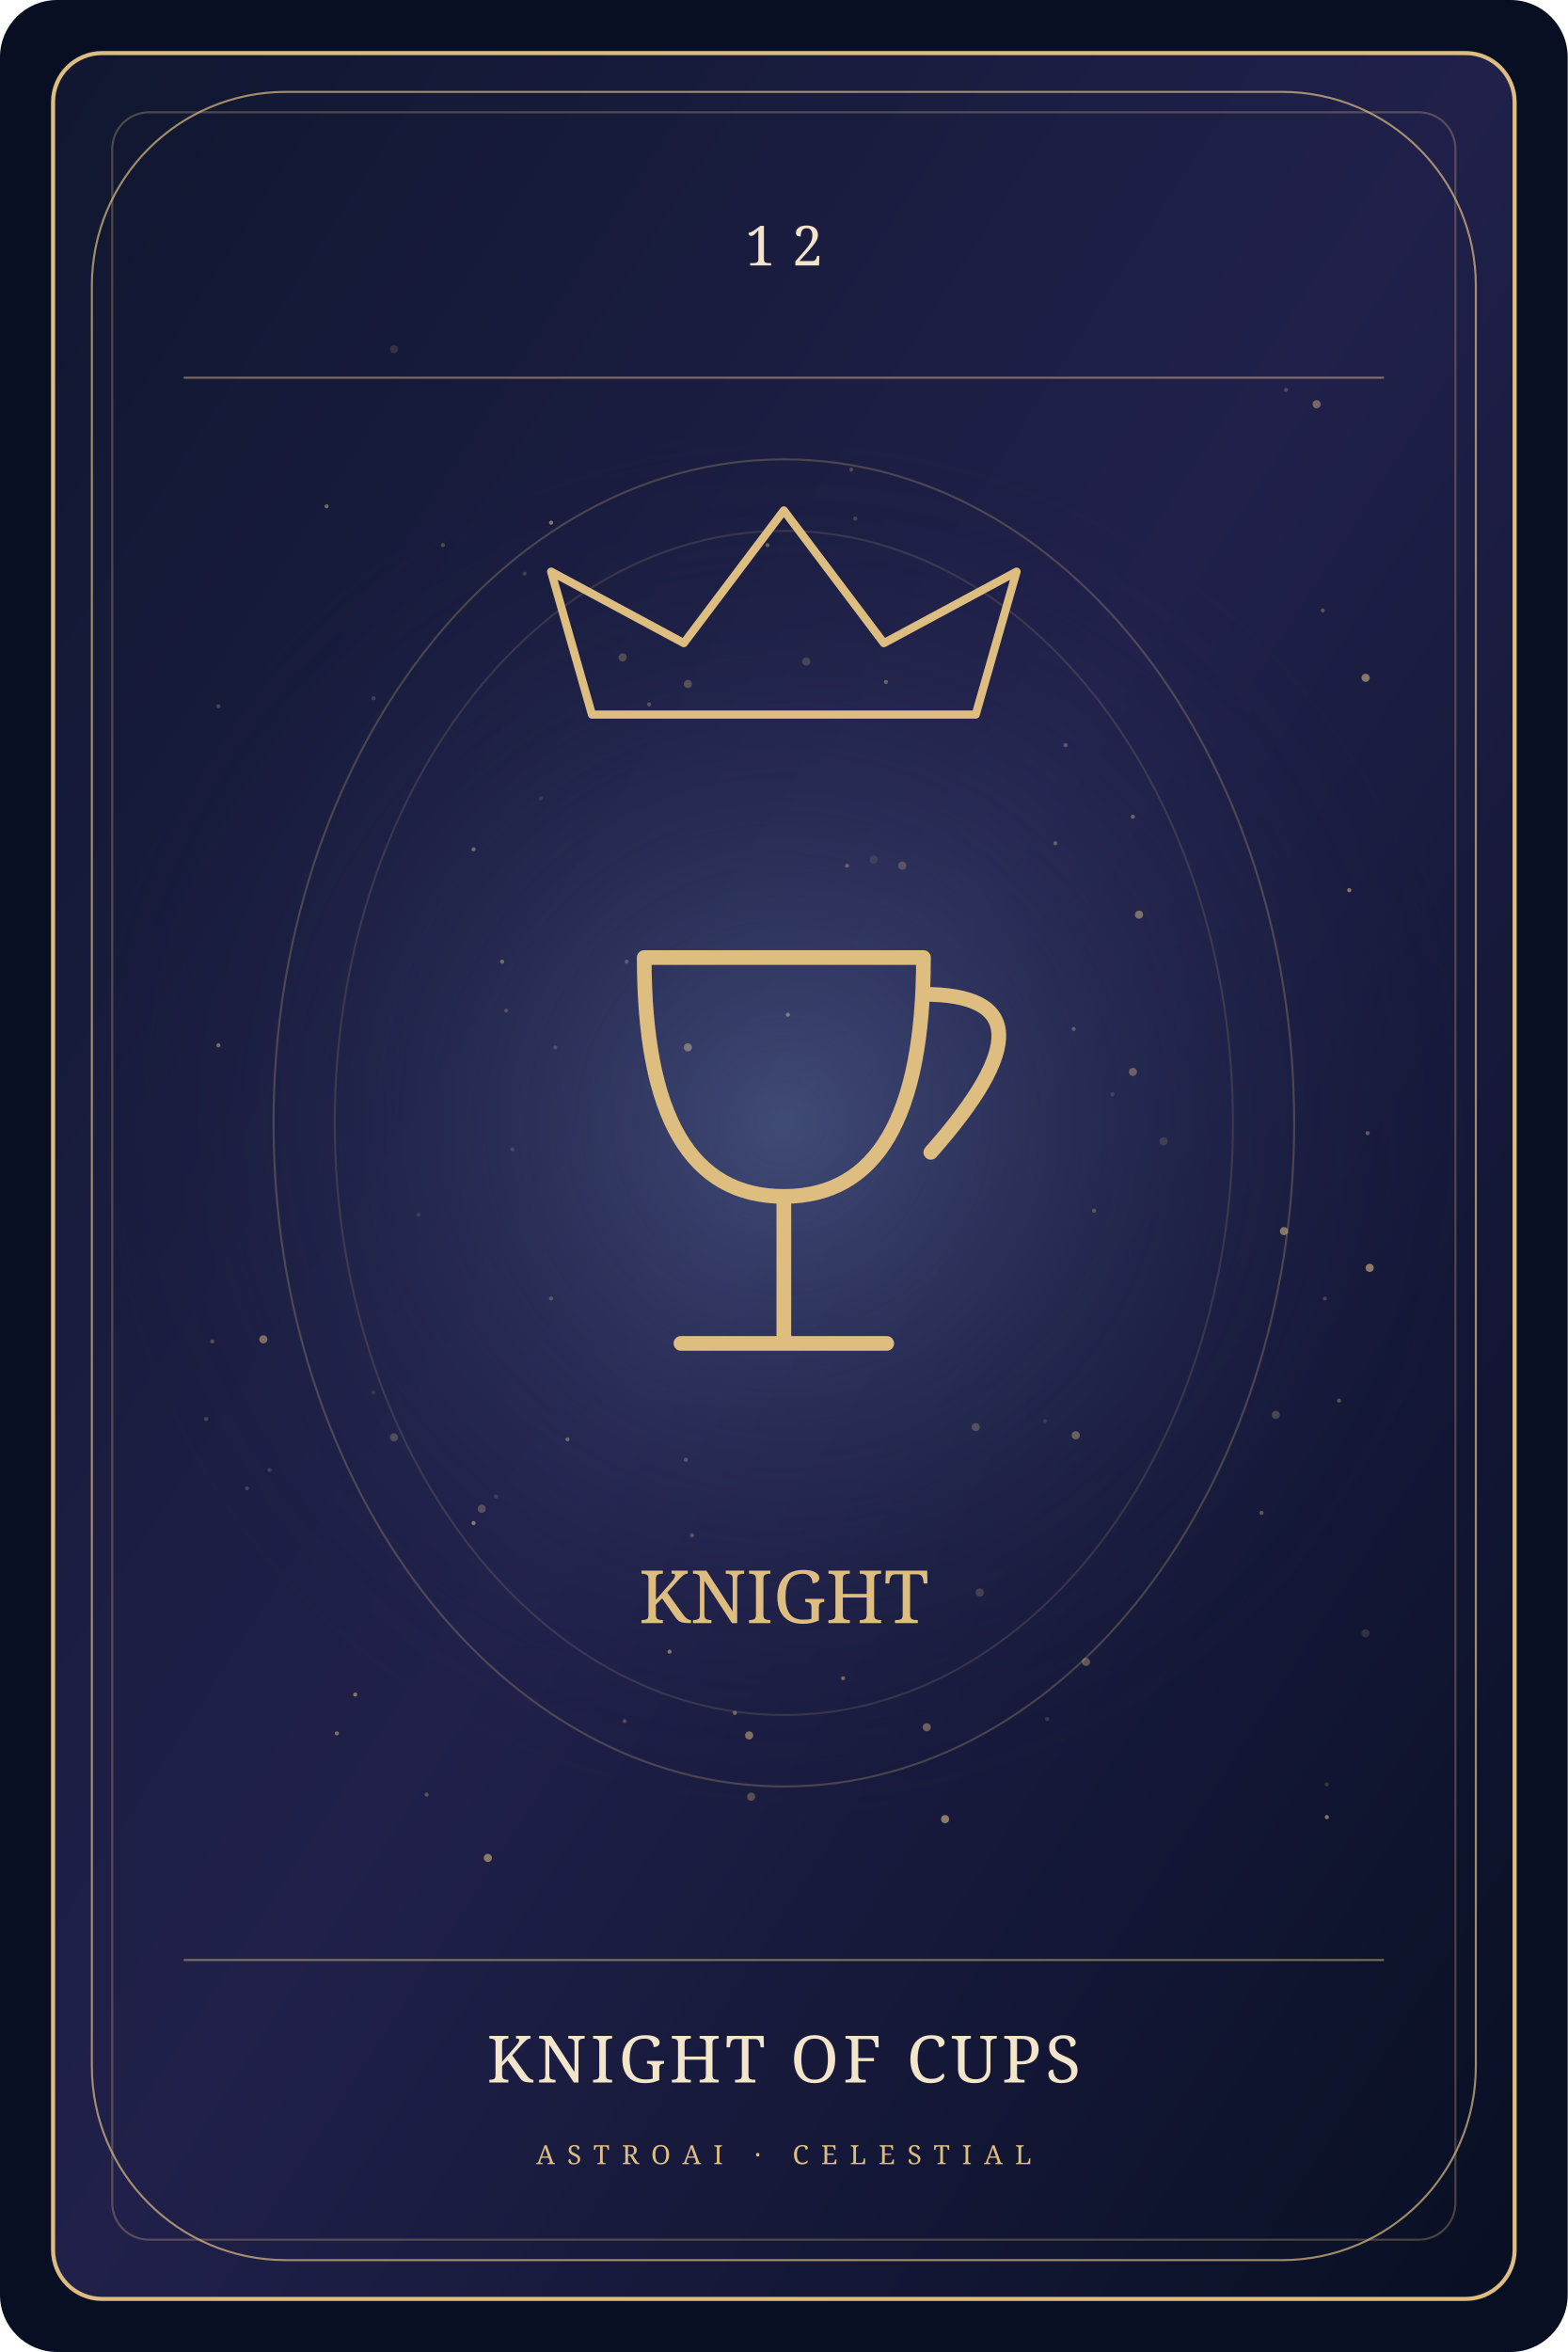
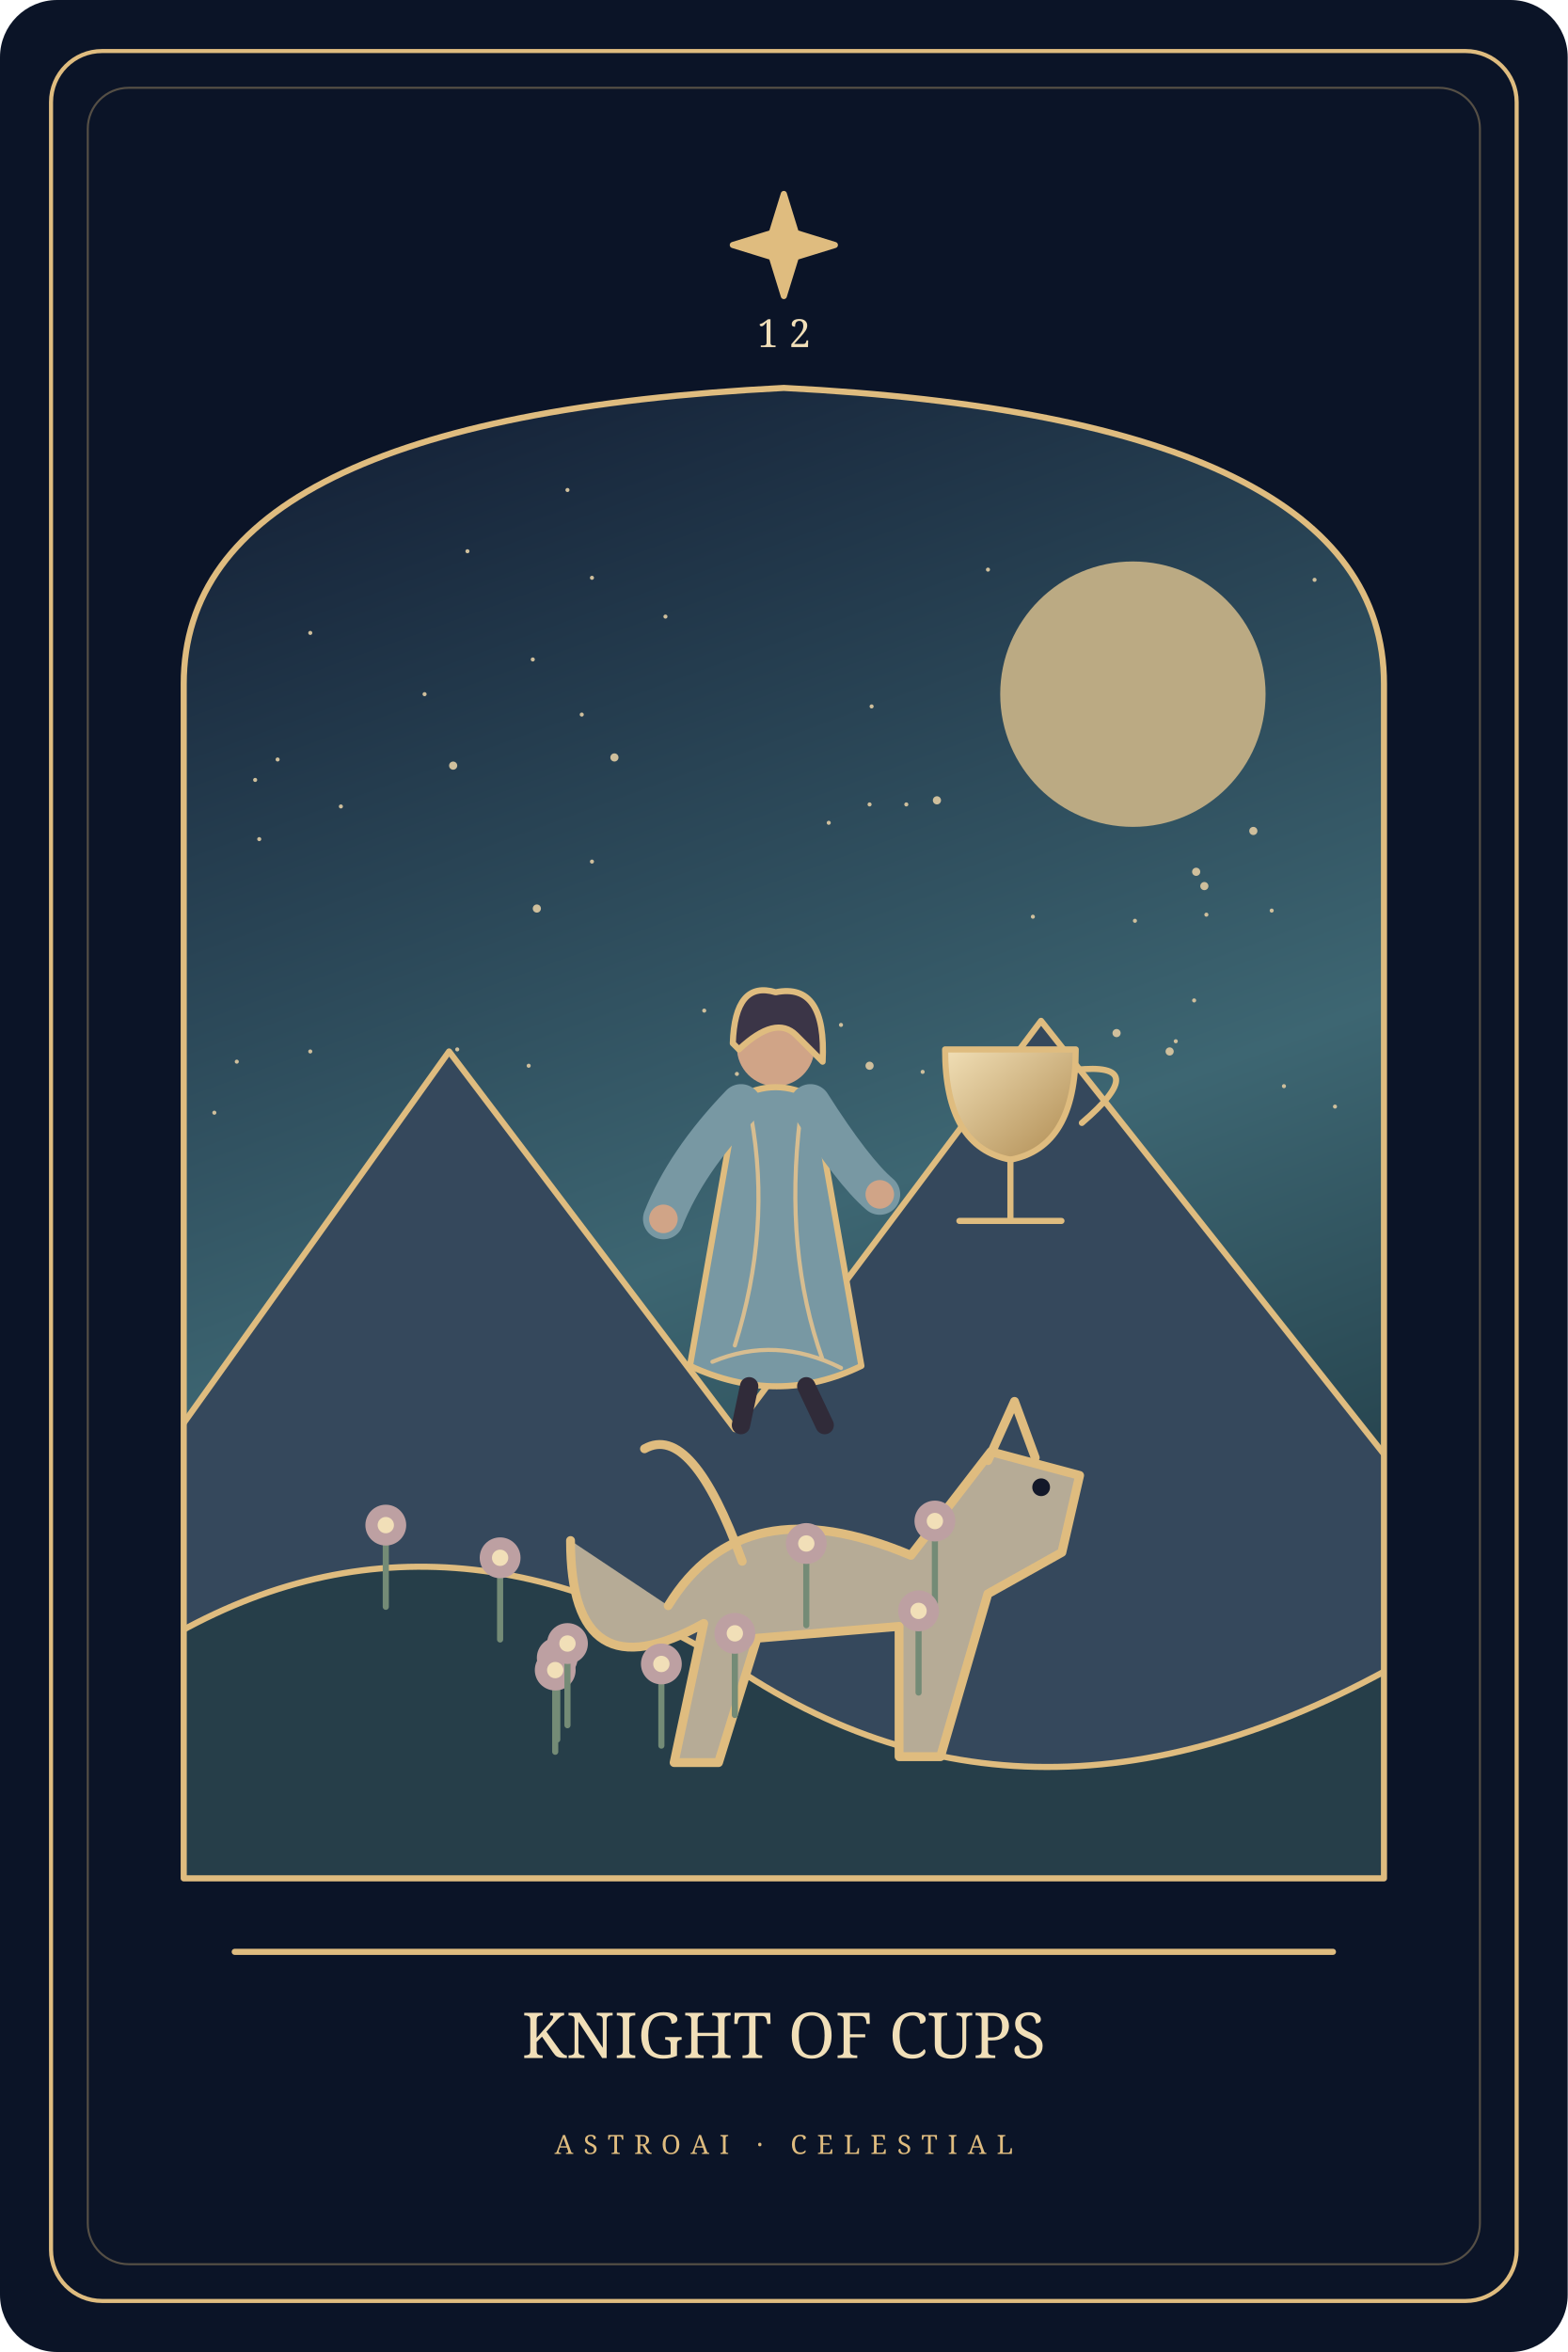
<svg xmlns="http://www.w3.org/2000/svg" width="768" height="1152" viewBox="0 0 768 1152" role="img" aria-label="Knight of Cups">
  <defs>
-     <linearGradient id="bg" x2="1" y2="1">
-       <stop stop-color="#10172f" />
-       <stop offset=".5" stop-color="#20204a" />
-       <stop offset="1" stop-color="#080f23" />
+     <linearGradient id="sky" x2=".3" y2="1">
+       <stop stop-color="#101a31" />
+       <stop offset=".65" stop-color="#3d6672" />
+       <stop offset="1" stop-color="#213c46" />
    </linearGradient>
-     <radialGradient id="halo">
-       <stop stop-color="#677fac" stop-opacity=".45" />
-       <stop offset="1" stop-color="#20204a" stop-opacity="0" />
-     </radialGradient>
+     <linearGradient id="metal" x2="1" y2="1">
+       <stop stop-color="#f1dfb6" />
+       <stop offset="1" stop-color="#af8b51" />
+     </linearGradient>
+     <clipPath id="scene">
+       <path d="M90 920V335Q90 205 384 190Q678 205 678 335V920Z" />
+     </clipPath>
  </defs>
-   <rect width="768" height="1152" rx="28" fill="#080f23" />
-   <rect x="26" y="26" width="716" height="1100" rx="24" fill="url(#bg)" stroke="#debd81" stroke-width="2" />
-   <rect x="45" y="45" width="678" height="1062" rx="95" fill="none" stroke="#debd81" opacity=".7" />
-   <rect x="55" y="55" width="658" height="1042" rx="18" fill="none" stroke="#debd81" opacity=".3" />
-   <g fill="#debd81">
-     <circle cx="306" cy="843" r="1" opacity="0.29" />
-     <circle cx="193" cy="171" r="2" opacity="0.15" />
-     <circle cx="442" cy="424" r="2" opacity="0.33" />
-     <circle cx="536" cy="593" r="1" opacity="0.38" />
-     <circle cx="174" cy="830" r="1" opacity="0.57" />
-     <circle cx="671" cy="621" r="2" opacity="0.63" />
-     <circle cx="670" cy="555" r="1" opacity="0.41" />
-     <circle cx="217" cy="267" r="1" opacity="0.30" />
-     <circle cx="532" cy="814" r="2" opacity="0.40" />
-     <circle cx="649" cy="636" r="1" opacity="0.27" />
-     <circle cx="415" cy="424" r="1" opacity="0.44" />
-     <circle cx="527" cy="703" r="2" opacity="0.46" />
-     <circle cx="272" cy="513" r="1" opacity="0.29" />
-     <circle cx="570" cy="559" r="2" opacity="0.21" />
-     <circle cx="428" cy="421" r="2" opacity="0.16" />
-     <circle cx="183" cy="342" r="1" opacity="0.24" />
-     <circle cx="239" cy="910" r="2" opacity="0.57" />
-     <circle cx="270" cy="256" r="1" opacity="0.60" />
-     <circle cx="205" cy="595" r="1" opacity="0.18" />
-     <circle cx="386" cy="497" r="1" opacity="0.64" />
-     <circle cx="209" cy="879" r="1" opacity="0.31" />
-     <circle cx="368" cy="880" r="2" opacity="0.32" />
-     <circle cx="478" cy="699" r="2" opacity="0.33" />
-     <circle cx="107" cy="512" r="1" opacity="0.55" />
-     <circle cx="656" cy="686" r="1" opacity="0.36" />
-     <circle cx="132" cy="720" r="1" opacity="0.23" />
-     <circle cx="307" cy="471" r="1" opacity="0.39" />
-     <circle cx="517" cy="413" r="1" opacity="0.44" />
-     <circle cx="630" cy="191" r="1" opacity="0.27" />
-     <circle cx="376" cy="267" r="1" opacity="0.42" />
-     <circle cx="305" cy="322" r="2" opacity="0.31" />
-     <circle cx="318" cy="345" r="1" opacity="0.36" />
-     <circle cx="265" cy="391" r="1" opacity="0.17" />
-     <circle cx="246" cy="471" r="1" opacity="0.55" />
-     <circle cx="669" cy="800" r="2" opacity="0.16" />
-     <circle cx="337" cy="335" r="2" opacity="0.34" />
-     <circle cx="526" cy="504" r="1" opacity="0.41" />
-     <circle cx="629" cy="603" r="2" opacity="0.61" />
-     <circle cx="480" cy="780" r="2" opacity="0.24" />
-     <circle cx="417" cy="230" r="1" opacity="0.28" />
-     <circle cx="558" cy="448" r="2" opacity="0.58" />
-     <circle cx="454" cy="846" r="2" opacity="0.45" />
-     <circle cx="645" cy="198" r="2" opacity="0.45" />
-     <circle cx="555" cy="400" r="1" opacity="0.47" />
-     <circle cx="661" cy="436" r="1" opacity="0.61" />
-     <circle cx="160" cy="248" r="1" opacity="0.47" />
-     <circle cx="512" cy="696" r="1" opacity="0.18" />
-     <circle cx="251" cy="563" r="1" opacity="0.23" />
-     <circle cx="522" cy="365" r="1" opacity="0.39" />
-     <circle cx="513" cy="842" r="1" opacity="0.21" />
-     <circle cx="419" cy="254" r="1" opacity="0.26" />
-     <circle cx="360" cy="839" r="1" opacity="0.48" />
-     <circle cx="236" cy="739" r="2" opacity="0.33" />
-     <circle cx="463" cy="891" r="2" opacity="0.60" />
-     <circle cx="545" cy="536" r="1" opacity="0.22" />
-     <circle cx="129" cy="656" r="2" opacity="0.54" />
-     <circle cx="232" cy="746" r="1" opacity="0.64" />
-     <circle cx="555" cy="525" r="2" opacity="0.46" />
-     <circle cx="121" cy="729" r="1" opacity="0.24" />
-     <circle cx="648" cy="299" r="1" opacity="0.32" />
-     <circle cx="232" cy="416" r="1" opacity="0.53" />
-     <circle cx="413" cy="822" r="1" opacity="0.51" />
-     <circle cx="243" cy="733" r="1" opacity="0.21" />
-     <circle cx="650" cy="890" r="1" opacity="0.58" />
-     <circle cx="650" cy="874" r="1" opacity="0.21" />
-     <circle cx="107" cy="346" r="1" opacity="0.26" />
-     <circle cx="104" cy="657" r="1" opacity="0.34" />
-     <circle cx="395" cy="324" r="2" opacity="0.24" />
-     <circle cx="193" cy="704" r="2" opacity="0.30" />
-     <circle cx="270" cy="636" r="1" opacity="0.37" />
-     <circle cx="183" cy="682" r="1" opacity="0.15" />
-     <circle cx="328" cy="809" r="1" opacity="0.61" />
-     <circle cx="434" cy="334" r="1" opacity="0.48" />
-     <circle cx="625" cy="693" r="2" opacity="0.28" />
-     <circle cx="278" cy="705" r="1" opacity="0.51" />
-     <circle cx="669" cy="332" r="2" opacity="0.56" />
-     <circle cx="248" cy="495" r="1" opacity="0.31" />
-     <circle cx="337" cy="513" r="2" opacity="0.61" />
-     <circle cx="336" cy="715" r="1" opacity="0.38" />
-     <circle cx="257" cy="281" r="1" opacity="0.22" />
-     <circle cx="367" cy="850" r="2" opacity="0.55" />
-     <circle cx="618" cy="741" r="1" opacity="0.41" />
-     <circle cx="101" cy="695" r="1" opacity="0.25" />
-     <circle cx="339" cy="752" r="1" opacity="0.36" />
-     <circle cx="165" cy="849" r="1" opacity="0.51" />
+   <rect width="768" height="1152" rx="28" fill="#0b1427" />
+   <rect x="25" y="25" width="718" height="1102" rx="25" fill="none" stroke="#dfbc7f" stroke-width="2" />
+   <rect x="43" y="43" width="682" height="1066" rx="20" fill="none" stroke="#dfbc7f" stroke-opacity=".35" />
+   <g clip-path="url(#scene)">
+     <rect x="85" y="185" width="600" height="740" fill="url(#sky)" />
+     <circle cx="326" cy="302" r="1" fill="#cfbf9c" stroke="none" stroke-width="2" />
+     <circle cx="644" cy="284" r="1" fill="#cfbf9c" stroke="none" stroke-width="2" />
+     <circle cx="105" cy="545" r="1" fill="#cfbf9c" stroke="none" stroke-width="2" />
+     <circle cx="379" cy="524" r="1" fill="#cfbf9c" stroke="none" stroke-width="2" />
+     <circle cx="556" cy="451" r="1" fill="#cfbf9c" stroke="none" stroke-width="2" />
+     <circle cx="585" cy="490" r="1" fill="#cfbf9c" stroke="none" stroke-width="2" />
+     <circle cx="550" cy="309" r="2" fill="#cfbf9c" stroke="none" stroke-width="2" />
+     <circle cx="576" cy="510" r="1" fill="#cfbf9c" stroke="none" stroke-width="2" />
+     <circle cx="510" cy="363" r="2" fill="#cfbf9c" stroke="none" stroke-width="2" />
+     <circle cx="577" cy="296" r="1" fill="#cfbf9c" stroke="none" stroke-width="2" />
+     <circle cx="125" cy="382" r="1" fill="#cfbf9c" stroke="none" stroke-width="2" />
+     <circle cx="614" cy="407" r="2" fill="#cfbf9c" stroke="none" stroke-width="2" />
+     <circle cx="591" cy="448" r="1" fill="#cfbf9c" stroke="none" stroke-width="2" />
+     <circle cx="167" cy="395" r="1" fill="#cfbf9c" stroke="none" stroke-width="2" />
+     <circle cx="361" cy="526" r="1" fill="#cfbf9c" stroke="none" stroke-width="2" />
+     <circle cx="547" cy="506" r="2" fill="#cfbf9c" stroke="none" stroke-width="2" />
+     <circle cx="261" cy="323" r="1" fill="#cfbf9c" stroke="none" stroke-width="2" />
+     <circle cx="136" cy="372" r="1" fill="#cfbf9c" stroke="none" stroke-width="2" />
+     <circle cx="590" cy="434" r="2" fill="#cfbf9c" stroke="none" stroke-width="2" />
+     <circle cx="224" cy="514" r="1" fill="#cfbf9c" stroke="none" stroke-width="2" />
+     <circle cx="376" cy="504" r="1" fill="#cfbf9c" stroke="none" stroke-width="2" />
+     <circle cx="484" cy="279" r="1" fill="#cfbf9c" stroke="none" stroke-width="2" />
+     <circle cx="520" cy="317" r="1" fill="#cfbf9c" stroke="none" stroke-width="2" />
+     <circle cx="259" cy="522" r="1" fill="#cfbf9c" stroke="none" stroke-width="2" />
+     <circle cx="290" cy="283" r="1" fill="#cfbf9c" stroke="none" stroke-width="2" />
+     <circle cx="629" cy="532" r="1" fill="#cfbf9c" stroke="none" stroke-width="2" />
+     <circle cx="550" cy="330" r="1" fill="#cfbf9c" stroke="none" stroke-width="2" />
+     <circle cx="406" cy="403" r="1" fill="#cfbf9c" stroke="none" stroke-width="2" />
+     <circle cx="229" cy="270" r="1" fill="#cfbf9c" stroke="none" stroke-width="2" />
+     <circle cx="301" cy="371" r="2" fill="#cfbf9c" stroke="none" stroke-width="2" />
+     <circle cx="444" cy="394" r="1" fill="#cfbf9c" stroke="none" stroke-width="2" />
+     <circle cx="654" cy="542" r="1" fill="#cfbf9c" stroke="none" stroke-width="2" />
+     <circle cx="127" cy="411" r="1" fill="#cfbf9c" stroke="none" stroke-width="2" />
+     <circle cx="573" cy="515" r="2" fill="#cfbf9c" stroke="none" stroke-width="2" />
+     <circle cx="506" cy="449" r="1" fill="#cfbf9c" stroke="none" stroke-width="2" />
+     <circle cx="152" cy="515" r="1" fill="#cfbf9c" stroke="none" stroke-width="2" />
+     <circle cx="278" cy="240" r="1" fill="#cfbf9c" stroke="none" stroke-width="2" />
+     <circle cx="426" cy="394" r="1" fill="#cfbf9c" stroke="none" stroke-width="2" />
+     <circle cx="623" cy="446" r="1" fill="#cfbf9c" stroke="none" stroke-width="2" />
+     <circle cx="452" cy="525" r="1" fill="#cfbf9c" stroke="none" stroke-width="2" />
+     <circle cx="650" cy="250" r="1" fill="#cfbf9c" stroke="none" stroke-width="2" />
+     <circle cx="345" cy="495" r="1" fill="#cfbf9c" stroke="none" stroke-width="2" />
+     <circle cx="222" cy="375" r="2" fill="#cfbf9c" stroke="none" stroke-width="2" />
+     <circle cx="208" cy="340" r="1" fill="#cfbf9c" stroke="none" stroke-width="2" />
+     <circle cx="427" cy="346" r="1" fill="#cfbf9c" stroke="none" stroke-width="2" />
+     <circle cx="263" cy="445" r="2" fill="#cfbf9c" stroke="none" stroke-width="2" />
+     <circle cx="285" cy="350" r="1" fill="#cfbf9c" stroke="none" stroke-width="2" />
+     <circle cx="152" cy="310" r="1" fill="#cfbf9c" stroke="none" stroke-width="2" />
+     <circle cx="426" cy="522" r="2" fill="#cfbf9c" stroke="none" stroke-width="2" />
+     <circle cx="116" cy="520" r="1" fill="#cfbf9c" stroke="none" stroke-width="2" />
+     <circle cx="290" cy="422" r="1" fill="#cfbf9c" stroke="none" stroke-width="2" />
+     <circle cx="459" cy="392" r="2" fill="#cfbf9c" stroke="none" stroke-width="2" />
+     <circle cx="412" cy="502" r="1" fill="#cfbf9c" stroke="none" stroke-width="2" />
+     <circle cx="586" cy="427" r="2" fill="#cfbf9c" stroke="none" stroke-width="2" />
+     <circle cx="555" cy="340" r="65" fill="#bbaa83" stroke="none" stroke-width="2" />
+     <path d="M70 725L220 515L360 700L510 500L700 740V930H70Z" fill="#35485c" stroke="#dfbc7f" stroke-width="3" stroke-linecap="round" stroke-linejoin="round" />
+     <path d="M70 810Q210 720 365 820T710 800V950H70Z" fill="#263e49" stroke="#dfbc7f" stroke-width="3" stroke-linecap="round" stroke-linejoin="round" />
+     <g transform="translate(410 785) scale(1.45)">
+       <path d="M-57 1Q-32 -40 25 -16L52 -51L82 -43L76 -17L51 -3L35 52H21L21 8L-27 12L-40 54H-55L-45 7Q-90 32 -90 -21" fill="#b6ab96" stroke="#dfbc7f" stroke-width="3" stroke-linecap="round" stroke-linejoin="round" />
+       <path d="M51 -48L60 -68L67 -49M-32 -14Q-49 -61 -65 -52" fill="none" stroke="#dfbc7f" stroke-width="3" stroke-linecap="round" stroke-linejoin="round" />
+       <circle cx="69" cy="-39" r="3" fill="#131829" stroke="none" stroke-width="2" />
+     </g>
+     <g transform="translate(380 605) scale(1)">
+       <circle cx="0" cy="-92" r="19" fill="#d0a487" stroke="none" stroke-width="2" />
+       <path d="M-21 -94Q-20 -125 0 -119Q25 -124 23 -85L10 -98Q0 -108 -18 -91Z" fill="#3b3547" stroke="#dfbc7f" stroke-width="3" stroke-linecap="round" stroke-linejoin="round" />
+       <path d="M-19 -67Q0 -78 19 -67L42 64Q1 84 -42 64Z" fill="#7898a3" stroke="#dfbc7f" stroke-width="3" stroke-linecap="round" stroke-linejoin="round" />
+       <path d="M-12 -58Q-2 -3 -20 54M12 -58Q4 8 23 61M-31 62Q0 49 32 65" fill="none" stroke="#d7bd90" stroke-width="2" stroke-linecap="round" stroke-linejoin="round" />
+       <path d="M-17 -64Q-44 -36 -55 -8M17 -64Q38 -31 51 -20" fill="none" stroke="#7898a3" stroke-width="20" stroke-linecap="round" stroke-linejoin="round" />
+       <circle cx="-55" cy="-8" r="7" fill="#d0a487" stroke="none" stroke-width="2" />
+       <circle cx="51" cy="-20" r="7" fill="#d0a487" stroke="none" stroke-width="2" />
+       <path d="M-13 74L-17 93" fill="none" stroke="#302b39" stroke-width="9" stroke-linecap="round" stroke-linejoin="round" />
+       <path d="M15 74L24 93" fill="none" stroke="#302b39" stroke-width="9" stroke-linecap="round" stroke-linejoin="round" />
+     </g>
+     <g transform="translate(495 550) scale(1)">
+       <path d="M-32 -36H32Q32 12 0 18Q-32 12 -32 -36Z" fill="url(#metal)" stroke="#dfbc7f" stroke-width="3" stroke-linecap="round" stroke-linejoin="round" />
+       <path d="M32 -26Q70 -30 35 0M0 18V48M-25 48H25" fill="none" stroke="#dfbc7f" stroke-width="3" stroke-linecap="round" stroke-linejoin="round" />
+     </g>
+     <path d="M245 803L245 768" fill="none" stroke="#748b76" stroke-width="3" stroke-linecap="round" stroke-linejoin="round" />
+     <circle cx="245" cy="763" r="10" fill="#bda0a2" stroke="none" stroke-width="2" />
+     <circle cx="245" cy="763" r="4" fill="#f1dfb8" stroke="none" stroke-width="2" />
+     <path d="M273 852L273 817" fill="none" stroke="#748b76" stroke-width="3" stroke-linecap="round" stroke-linejoin="round" />
+     <circle cx="273" cy="812" r="10" fill="#bda0a2" stroke="none" stroke-width="2" />
+     <circle cx="273" cy="812" r="4" fill="#f1dfb8" stroke="none" stroke-width="2" />
+     <path d="M189 787L189 752" fill="none" stroke="#748b76" stroke-width="3" stroke-linecap="round" stroke-linejoin="round" />
+     <circle cx="189" cy="747" r="10" fill="#bda0a2" stroke="none" stroke-width="2" />
+     <circle cx="189" cy="747" r="4" fill="#f1dfb8" stroke="none" stroke-width="2" />
+     <path d="M458 785L458 750" fill="none" stroke="#748b76" stroke-width="3" stroke-linecap="round" stroke-linejoin="round" />
+     <circle cx="458" cy="745" r="10" fill="#bda0a2" stroke="none" stroke-width="2" />
+     <circle cx="458" cy="745" r="4" fill="#f1dfb8" stroke="none" stroke-width="2" />
+     <path d="M450 829L450 794" fill="none" stroke="#748b76" stroke-width="3" stroke-linecap="round" stroke-linejoin="round" />
+     <circle cx="450" cy="789" r="10" fill="#bda0a2" stroke="none" stroke-width="2" />
+     <circle cx="450" cy="789" r="4" fill="#f1dfb8" stroke="none" stroke-width="2" />
+     <path d="M272 858L272 823" fill="none" stroke="#748b76" stroke-width="3" stroke-linecap="round" stroke-linejoin="round" />
+     <circle cx="272" cy="818" r="10" fill="#bda0a2" stroke="none" stroke-width="2" />
+     <circle cx="272" cy="818" r="4" fill="#f1dfb8" stroke="none" stroke-width="2" />
+     <path d="M324 855L324 820" fill="none" stroke="#748b76" stroke-width="3" stroke-linecap="round" stroke-linejoin="round" />
+     <circle cx="324" cy="815" r="10" fill="#bda0a2" stroke="none" stroke-width="2" />
+     <circle cx="324" cy="815" r="4" fill="#f1dfb8" stroke="none" stroke-width="2" />
+     <path d="M360 840L360 805" fill="none" stroke="#748b76" stroke-width="3" stroke-linecap="round" stroke-linejoin="round" />
+     <circle cx="360" cy="800" r="10" fill="#bda0a2" stroke="none" stroke-width="2" />
+     <circle cx="360" cy="800" r="4" fill="#f1dfb8" stroke="none" stroke-width="2" />
+     <path d="M278 845L278 810" fill="none" stroke="#748b76" stroke-width="3" stroke-linecap="round" stroke-linejoin="round" />
+     <circle cx="278" cy="805" r="10" fill="#bda0a2" stroke="none" stroke-width="2" />
+     <circle cx="278" cy="805" r="4" fill="#f1dfb8" stroke="none" stroke-width="2" />
+     <path d="M395 796L395 761" fill="none" stroke="#748b76" stroke-width="3" stroke-linecap="round" stroke-linejoin="round" />
+     <circle cx="395" cy="756" r="10" fill="#bda0a2" stroke="none" stroke-width="2" />
+     <circle cx="395" cy="756" r="4" fill="#f1dfb8" stroke="none" stroke-width="2" />
  </g>
-   <circle cx="384" cy="550" r="340" fill="url(#halo)" />
-   <g fill="none" stroke="#debd81">
-     <ellipse cx="384" cy="550" rx="250" ry="325" opacity=".25" />
-     <ellipse cx="384" cy="550" rx="220" ry="290" opacity=".15" />
-     <path d="M90 960H678M90 185H678" opacity=".5" />
-   </g>
-   <g fill="none" stroke="#debd81" stroke-width="4" stroke-linecap="round" stroke-linejoin="round">
-     <g transform="translate(384,550) scale(1.8)">
-       <path d="M-38 -45H38Q38 20 0 20Q-38 20 -38 -45ZM0 20V60M-28 60H28M38 -35Q78 -35 40 8" />
-     </g>
-     <path d="M290 350L270 280L335 315L384 250L433 315L498 280L478 350Z" />
-     <text x="384" y="795" text-anchor="middle" font-family="Georgia,serif" font-size="36" fill="#debd81" stroke="none">KNIGHT</text>
-   </g>
-   <g fill="#f3e5c9" text-anchor="middle" font-family="Georgia,serif">
-     <text x="384" y="130" font-size="27" letter-spacing="8">12</text>
-     <text x="384" y="1020" font-size="32" letter-spacing="2">KNIGHT OF CUPS</text>
-     <text x="384" y="1060" font-size="13" letter-spacing="6" fill="#debd81">ASTROAI · CELESTIAL</text>
+   <path d="M90 920V335Q90 205 384 190Q678 205 678 335V920Z" fill="none" stroke="#dfbc7f" stroke-width="3" stroke-linecap="round" stroke-linejoin="round" />
+   <path d="M384.0,95.0 389.9,114.1 409.0,120.0 389.9,125.9 384.0,145.0 378.1,125.9 359.0,120.0 378.1,114.1Z" fill="#dfbc7f" stroke="#dfbc7f" stroke-width="3" stroke-linecap="round" stroke-linejoin="round" />
+   <path d="M115 956L653 956" fill="none" stroke="#dfbc7f" stroke-width="3" stroke-linecap="round" stroke-linejoin="round" />
+   <g text-anchor="middle" fill="#f1dfb8" font-family="Georgia,serif">
+     <text x="384" y="170" font-size="19" letter-spacing="5">12</text>
+     <text x="384" y="1008" font-size="31">KNIGHT OF CUPS</text>
+     <text x="384" y="1055" font-size="13" letter-spacing="5" fill="#dfbc7f">ASTROAI · CELESTIAL</text>
  </g>
</svg>
